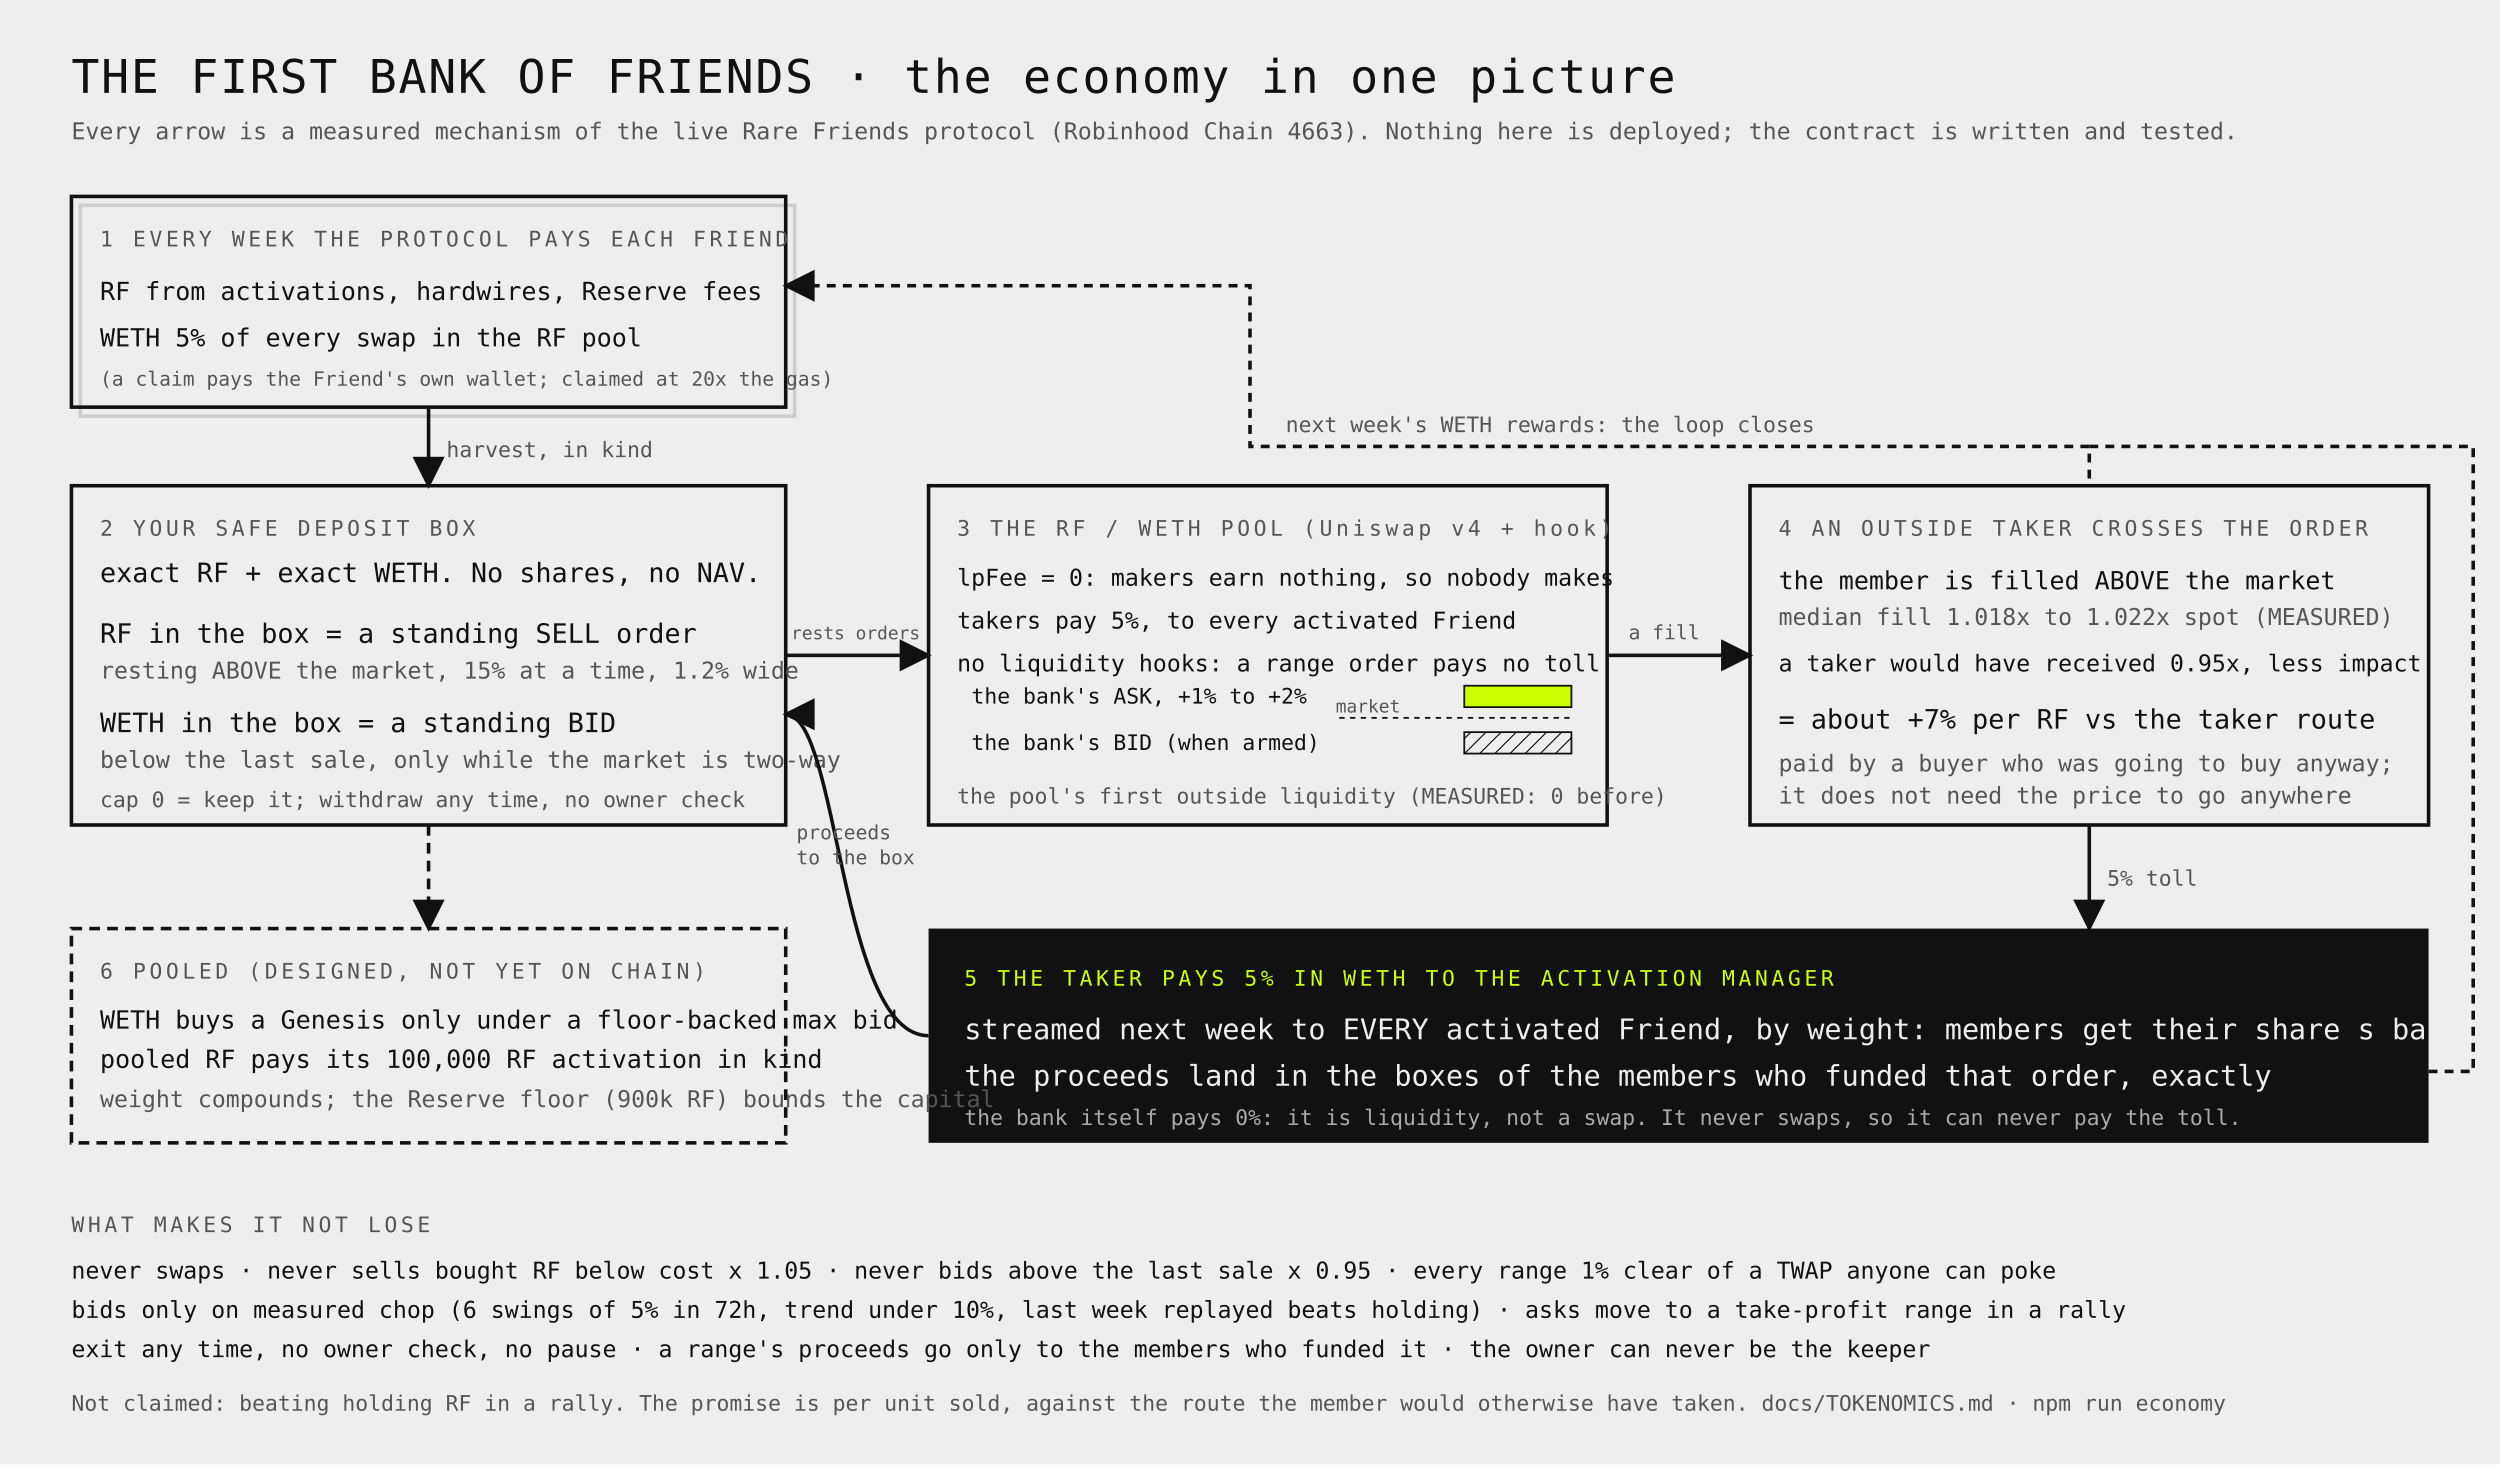
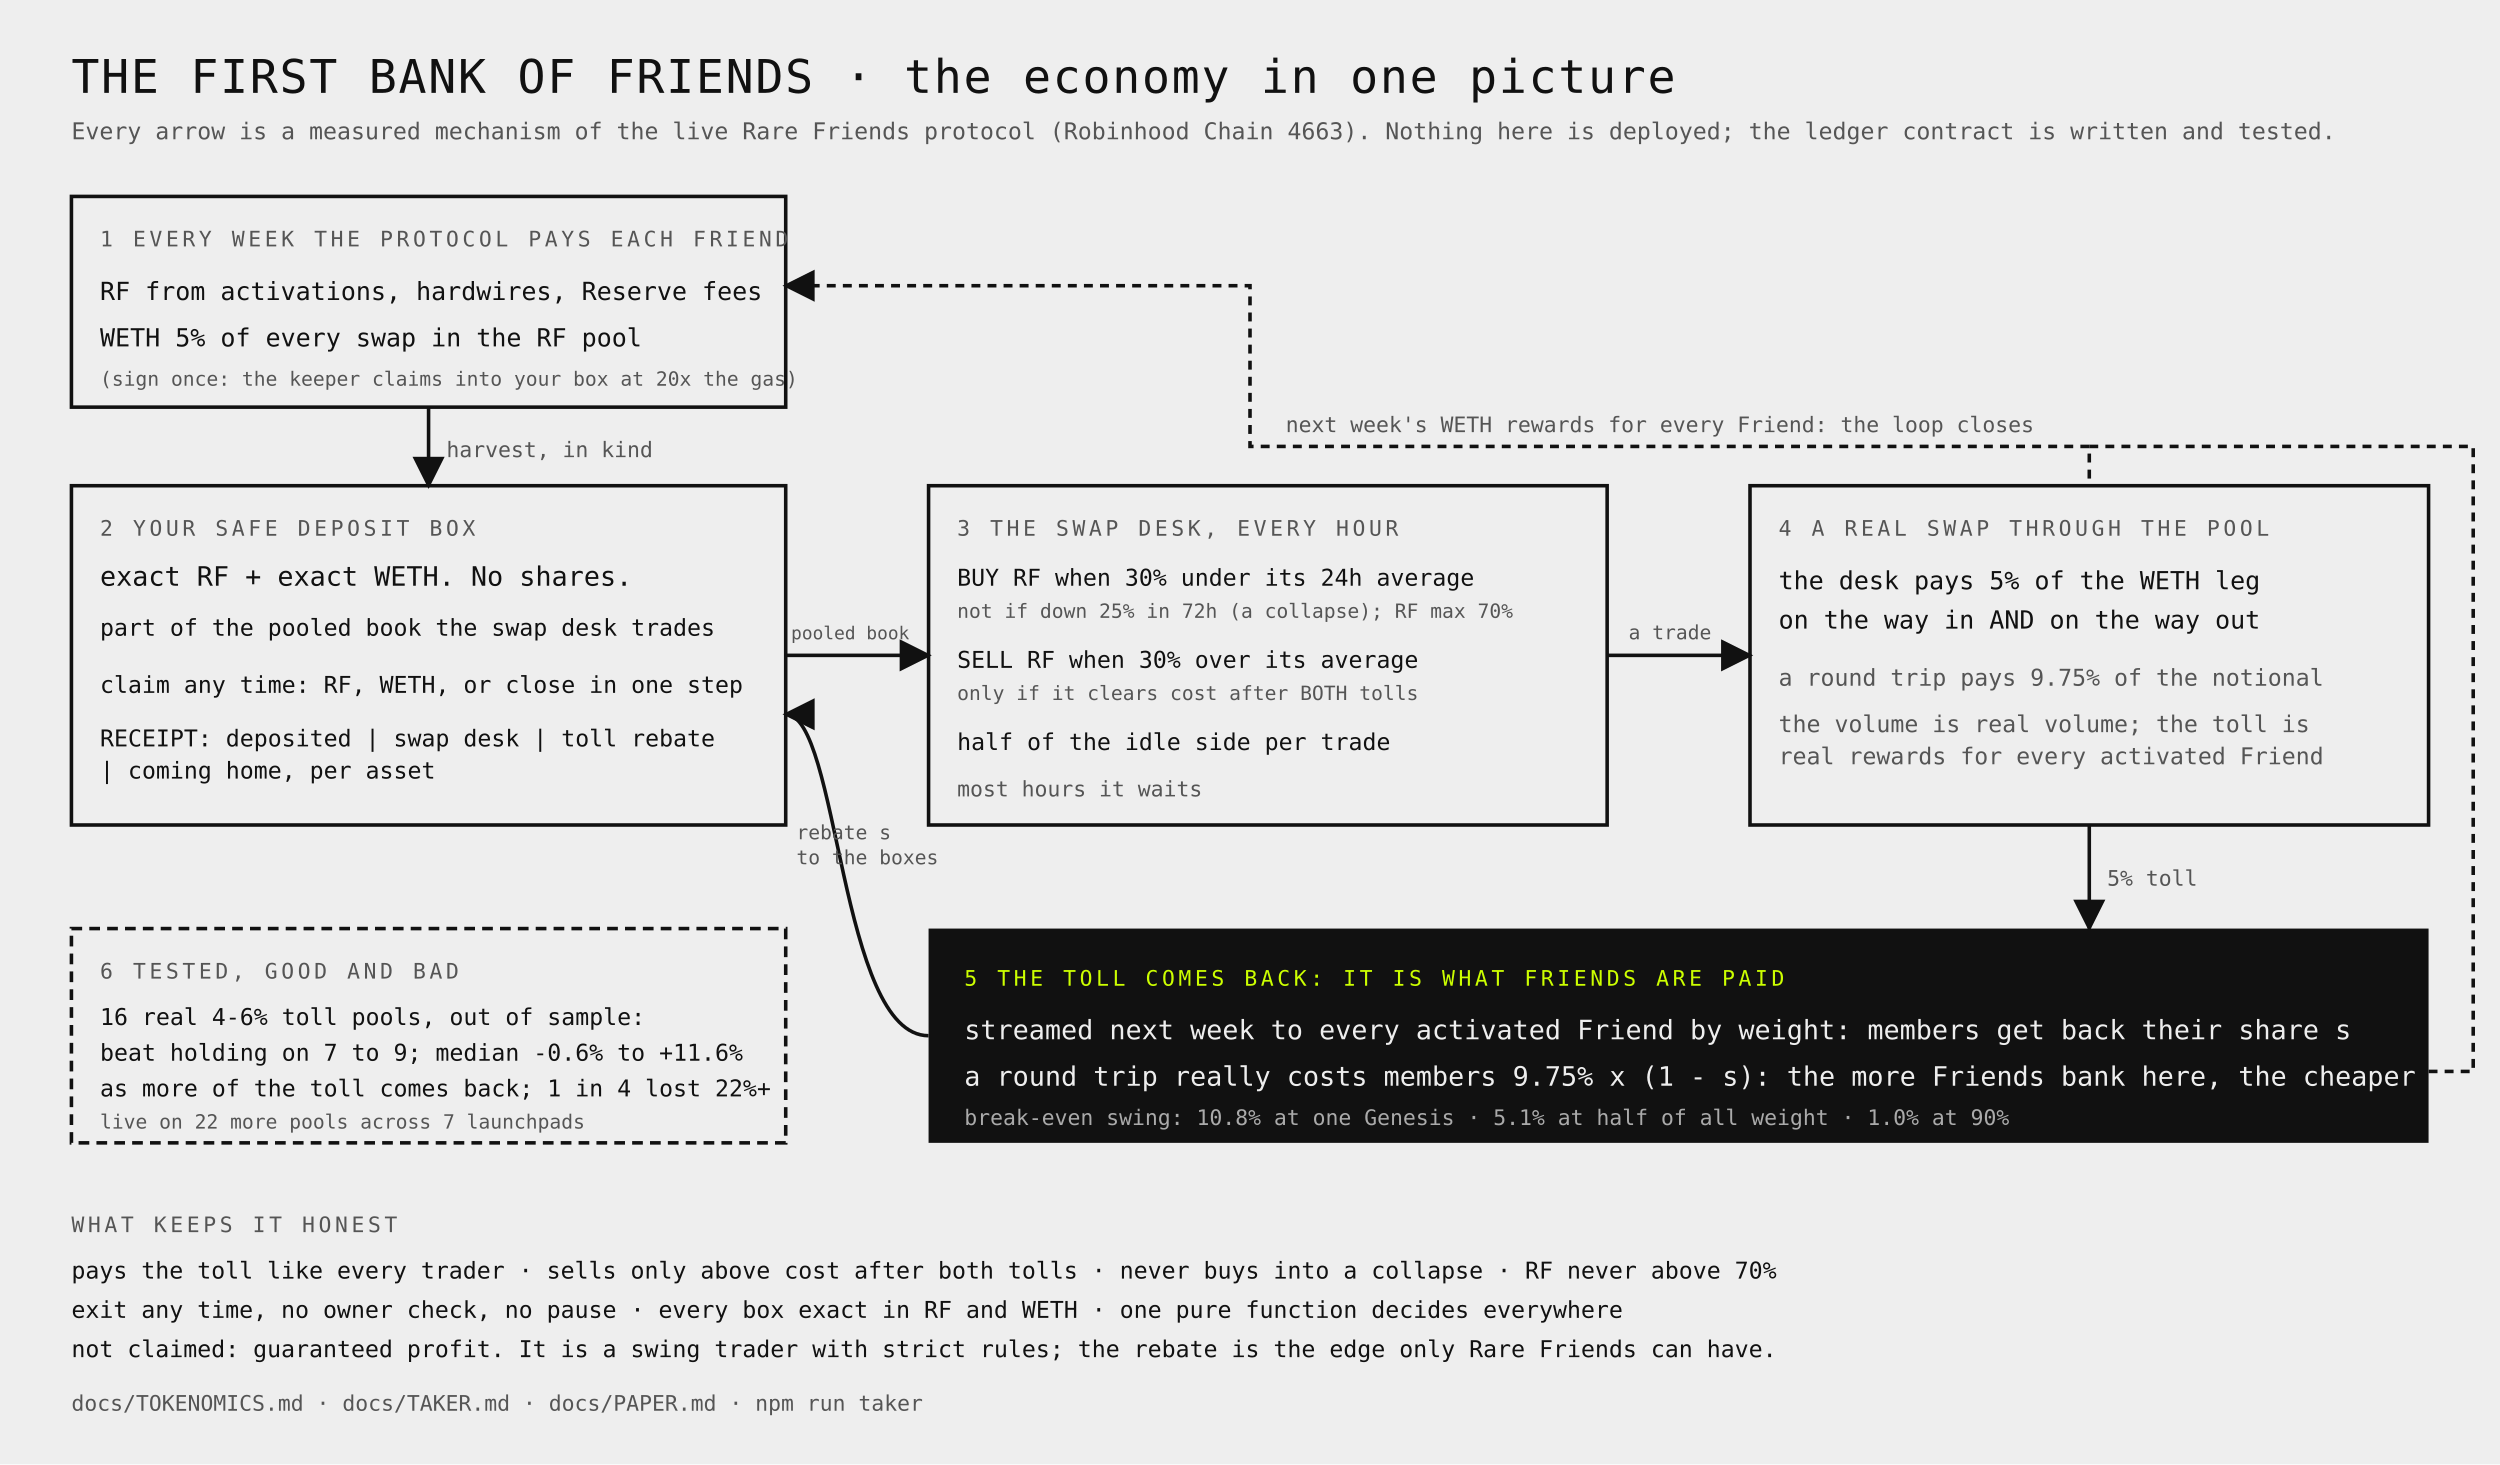
<svg xmlns="http://www.w3.org/2000/svg" width="1400" height="820" viewBox="0 0 1400 820" font-family="ui-monospace, SFMono-Regular, Menlo, Consolas, monospace">
  <defs>
    <marker id="a" viewBox="0 0 10 10" refX="9" refY="5" markerWidth="9" markerHeight="9" orient="auto-start-reverse">
      <path d="M0,0 L10,5 L0,10 z" fill="#111" />
    </marker>
-     <pattern id="hatch" width="6" height="6" patternUnits="userSpaceOnUse" patternTransform="rotate(45)">
-       <line x1="0" y1="0" x2="0" y2="6" stroke="#111" stroke-width="1.2" />
-     </pattern>
  </defs>
  <rect width="1400" height="820" fill="#eeeeee" />
  <text x="40" y="52" font-size="26" fill="#111" letter-spacing="1">THE FIRST BANK OF FRIENDS · the economy in one picture</text>
-   <text x="40" y="78" font-size="13" fill="#555">Every arrow is a measured mechanism of the live Rare Friends protocol (Robinhood Chain 4663). Nothing here is deployed; the contract is written and tested.</text>
+   <text x="40" y="78" font-size="13" fill="#555">Every arrow is a measured mechanism of the live Rare Friends protocol (Robinhood Chain 4663). Nothing here is deployed; the ledger contract is written and tested.</text>
  <g transform="translate(40,110)">
-     <rect x="0" y="0" width="400" height="118" fill="#eee" stroke="#111" stroke-width="2" />
-     <rect x="5" y="5" width="400" height="118" fill="none" stroke="#111" stroke-width="2" opacity="0.15" />
+     <rect width="400" height="118" fill="#eee" stroke="#111" stroke-width="2" />
    <text x="16" y="28" font-size="12" fill="#555" letter-spacing="2">1  EVERY WEEK THE PROTOCOL PAYS EACH FRIEND</text>
    <text x="16" y="58" font-size="14" fill="#111">RF    from activations, hardwires, Reserve fees</text>
    <text x="16" y="84" font-size="14" fill="#111">WETH  5% of every swap in the RF pool</text>
-     <text x="16" y="106" font-size="11" fill="#555">(a claim pays the Friend's own wallet; claimed at 20x the gas)</text>
+     <text x="16" y="106" font-size="11" fill="#555">(sign once: the keeper claims into your box at 20x the gas)</text>
  </g>
  <g transform="translate(40,272)">
-     <rect x="0" y="0" width="400" height="190" fill="#eee" stroke="#111" stroke-width="2" />
+     <rect width="400" height="190" fill="#eee" stroke="#111" stroke-width="2" />
    <text x="16" y="28" font-size="12" fill="#555" letter-spacing="2">2  YOUR SAFE DEPOSIT BOX</text>
-     <text x="16" y="54" font-size="15" fill="#111">exact RF + exact WETH. No shares, no NAV.</text>
-     <text x="16" y="88" font-size="15" fill="#111">RF in the box   = a standing SELL order</text>
-     <text x="16" y="108" font-size="13" fill="#555">resting ABOVE the market, 15% at a time, 1.2% wide</text>
-     <text x="16" y="138" font-size="15" fill="#111">WETH in the box = a standing BID</text>
-     <text x="16" y="158" font-size="13" fill="#555">below the last sale, only while the market is two-way</text>
-     <text x="16" y="180" font-size="12" fill="#555">cap 0 = keep it; withdraw any time, no owner check</text>
+     <text x="16" y="56" font-size="15" fill="#111">exact RF + exact WETH. No shares.</text>
+     <text x="16" y="84" font-size="13" fill="#111">part of the pooled book the swap desk trades</text>
+     <text x="16" y="116" font-size="13" fill="#111">claim any time: RF, WETH, or close in one step</text>
+     <text x="16" y="146" font-size="13" fill="#111">RECEIPT: deposited | swap desk | toll rebate</text>
+     <text x="16" y="164" font-size="13" fill="#111">         | coming home, per asset</text>
  </g>
  <g transform="translate(520,272)">
-     <rect x="0" y="0" width="380" height="190" fill="#eee" stroke="#111" stroke-width="2" />
-     <text x="16" y="28" font-size="12" fill="#555" letter-spacing="2">3  THE RF / WETH POOL (Uniswap v4 + hook)</text>
-     <text x="16" y="56" font-size="13" fill="#111">lpFee = 0: makers earn nothing, so nobody makes</text>
-     <text x="16" y="80" font-size="13" fill="#111">takers pay 5%, to every activated Friend</text>
-     <text x="16" y="104" font-size="13" fill="#111">no liquidity hooks: a range order pays no toll</text>
-     <line x1="230" y1="130" x2="360" y2="130" stroke="#111" stroke-width="1" stroke-dasharray="3 3" />
-     <text x="228" y="127" font-size="10" fill="#555">market</text>
-     <rect x="300" y="112" width="60" height="12" fill="#ccff00" stroke="#111" />
-     <text x="24" y="122" font-size="12" fill="#111">the bank's ASK, +1% to +2%</text>
-     <rect x="300" y="138" width="60" height="12" fill="url(#hatch)" stroke="#111" />
-     <text x="24" y="148" font-size="12" fill="#111">the bank's BID (when armed)</text>
-     <text x="16" y="178" font-size="12" fill="#555">the pool's first outside liquidity (MEASURED: 0 before)</text>
+     <rect width="380" height="190" fill="#eee" stroke="#111" stroke-width="2" />
+     <text x="16" y="28" font-size="12" fill="#555" letter-spacing="2">3  THE SWAP DESK, EVERY HOUR</text>
+     <text x="16" y="56" font-size="13" fill="#111">BUY RF when 30% under its 24h average</text>
+     <text x="16" y="74" font-size="11" fill="#555">   not if down 25% in 72h (a collapse); RF max 70%</text>
+     <text x="16" y="102" font-size="13" fill="#111">SELL RF when 30% over its average</text>
+     <text x="16" y="120" font-size="11" fill="#555">   only if it clears cost after BOTH tolls</text>
+     <text x="16" y="148" font-size="13" fill="#111">half of the idle side per trade</text>
+     <text x="16" y="174" font-size="12" fill="#555">most hours it waits</text>
  </g>
  <g transform="translate(980,272)">
-     <rect x="0" y="0" width="380" height="190" fill="#eee" stroke="#111" stroke-width="2" />
-     <text x="16" y="28" font-size="12" fill="#555" letter-spacing="2">4  AN OUTSIDE TAKER CROSSES THE ORDER</text>
-     <text x="16" y="58" font-size="14" fill="#111">the member is filled ABOVE the market</text>
-     <text x="16" y="78" font-size="13" fill="#555">median fill 1.018x to 1.022x spot (MEASURED)</text>
-     <text x="16" y="104" font-size="13" fill="#111">a taker would have received 0.95x, less impact</text>
-     <text x="16" y="136" font-size="15" fill="#111">= about +7% per RF vs the taker route</text>
-     <text x="16" y="160" font-size="13" fill="#555">paid by a buyer who was going to buy anyway;</text>
-     <text x="16" y="178" font-size="13" fill="#555">it does not need the price to go anywhere</text>
+     <rect width="380" height="190" fill="#eee" stroke="#111" stroke-width="2" />
+     <text x="16" y="28" font-size="12" fill="#555" letter-spacing="2">4  A REAL SWAP THROUGH THE POOL</text>
+     <text x="16" y="58" font-size="14" fill="#111">the desk pays 5% of the WETH leg</text>
+     <text x="16" y="80" font-size="14" fill="#111">on the way in AND on the way out</text>
+     <text x="16" y="112" font-size="13" fill="#555">a round trip pays 9.75% of the notional</text>
+     <text x="16" y="138" font-size="13" fill="#555">the volume is real volume; the toll is</text>
+     <text x="16" y="156" font-size="13" fill="#555">real rewards for every activated Friend</text>
  </g>
  <g transform="translate(520,520)">
-     <rect x="0" y="0" width="840" height="120" fill="#111" />
-     <text x="20" y="32" font-size="12" fill="#ccff00" letter-spacing="2">5  THE TAKER PAYS 5% IN WETH TO THE ACTIVATION MANAGER</text>
-     <text x="20" y="62" font-size="16" fill="#eee">streamed next week to EVERY activated Friend, by weight: members get their share s back</text>
-     <text x="20" y="88" font-size="16" fill="#eee">the proceeds land in the boxes of the members who funded that order, exactly</text>
-     <text x="20" y="110" font-size="12" fill="#aaa">the bank itself pays 0%: it is liquidity, not a swap. It never swaps, so it can never pay the toll.</text>
+     <rect width="840" height="120" fill="#111" />
+     <text x="20" y="32" font-size="12" fill="#ccff00" letter-spacing="2">5  THE TOLL COMES BACK: IT IS WHAT FRIENDS ARE PAID</text>
+     <text x="20" y="62" font-size="15" fill="#eee">streamed next week to every activated Friend by weight: members get back their share s</text>
+     <text x="20" y="88" font-size="15" fill="#eee">a round trip really costs members 9.75% x (1 - s): the more Friends bank here, the cheaper</text>
+     <text x="20" y="110" font-size="12" fill="#aaa">break-even swing: 10.8% at one Genesis · 5.1% at half of all weight · 1.0% at 90%</text>
  </g>
  <g transform="translate(40,520)">
-     <rect x="0" y="0" width="400" height="120" fill="#eee" stroke="#111" stroke-width="2" stroke-dasharray="6 4" />
-     <text x="16" y="28" font-size="12" fill="#555" letter-spacing="2">6  POOLED (DESIGNED, NOT YET ON CHAIN)</text>
-     <text x="16" y="56" font-size="14" fill="#111">WETH buys a Genesis only under a floor-backed max bid</text>
-     <text x="16" y="78" font-size="14" fill="#111">pooled RF pays its 100,000 RF activation in kind</text>
-     <text x="16" y="100" font-size="13" fill="#555">weight compounds; the Reserve floor (900k RF) bounds the capital</text>
+     <rect width="400" height="120" fill="#eee" stroke="#111" stroke-width="2" stroke-dasharray="6 4" />
+     <text x="16" y="28" font-size="12" fill="#555" letter-spacing="2">6  TESTED, GOOD AND BAD</text>
+     <text x="16" y="54" font-size="13" fill="#111">16 real 4-6% toll pools, out of sample:</text>
+     <text x="16" y="74" font-size="13" fill="#111">beat holding on 7 to 9; median -0.6% to +11.6%</text>
+     <text x="16" y="94" font-size="13" fill="#111">as more of the toll comes back; 1 in 4 lost 22%+</text>
+     <text x="16" y="112" font-size="11" fill="#555">live on 22 more pools across 7 launchpads</text>
  </g>
  <line x1="240" y1="228" x2="240" y2="272" stroke="#111" stroke-width="2" marker-end="url(#a)" />
  <text x="250" y="256" font-size="12" fill="#555">harvest, in kind</text>
  <line x1="440" y1="367" x2="520" y2="367" stroke="#111" stroke-width="2" marker-end="url(#a)" />
-   <text x="443" y="358" font-size="10" fill="#555">rests orders</text>
+   <text x="443" y="358" font-size="10" fill="#555">pooled book</text>
  <line x1="900" y1="367" x2="980" y2="367" stroke="#111" stroke-width="2" marker-end="url(#a)" />
-   <text x="912" y="358" font-size="11" fill="#555">a fill</text>
+   <text x="912" y="358" font-size="11" fill="#555">a trade</text>
  <line x1="1170" y1="462" x2="1170" y2="520" stroke="#111" stroke-width="2" marker-end="url(#a)" />
  <text x="1180" y="496" font-size="12" fill="#555">5% toll</text>
  <path d="M 520 580 C 470 580, 470 400, 440 400" fill="none" stroke="#111" stroke-width="2" marker-end="url(#a)" />
-   <text x="446" y="470" font-size="11" fill="#555">proceeds</text>
-   <text x="446" y="484" font-size="11" fill="#555">to the box</text>
+   <text x="446" y="470" font-size="11" fill="#555">rebate s</text>
+   <text x="446" y="484" font-size="11" fill="#555">to the boxes</text>
  <path d="M 1360 600 L 1385 600 L 1385 250 L 1170 250 L 1170 272" fill="none" stroke="#111" stroke-width="2" stroke-dasharray="5 4" />
  <path d="M 1170 250 L 700 250 L 700 160 L 440 160" fill="none" stroke="#111" stroke-width="2" stroke-dasharray="5 4" marker-end="url(#a)" />
-   <text x="720" y="242" font-size="12" fill="#555">next week's WETH rewards: the loop closes</text>
-   <line x1="240" y1="462" x2="240" y2="520" stroke="#111" stroke-width="2" stroke-dasharray="6 4" marker-end="url(#a)" />
+   <text x="720" y="242" font-size="12" fill="#555">next week's WETH rewards for every Friend: the loop closes</text>
  <g transform="translate(40,672)">
-     <text x="0" y="18" font-size="12" fill="#555" letter-spacing="2">WHAT MAKES IT NOT LOSE</text>
-     <text x="0" y="44" font-size="13" fill="#111">never swaps · never sells bought RF below cost x 1.05 · never bids above the last sale x 0.95 · every range 1% clear of a TWAP anyone can poke</text>
-     <text x="0" y="66" font-size="13" fill="#111">bids only on measured chop (6 swings of 5% in 72h, trend under 10%, last week replayed beats holding) · asks move to a take-profit range in a rally</text>
-     <text x="0" y="88" font-size="13" fill="#111">exit any time, no owner check, no pause · a range's proceeds go only to the members who funded it · the owner can never be the keeper</text>
-     <text x="0" y="118" font-size="12" fill="#555">Not claimed: beating holding RF in a rally. The promise is per unit sold, against the route the member would otherwise have taken.   docs/TOKENOMICS.md · npm run economy</text>
+     <text x="0" y="18" font-size="12" fill="#555" letter-spacing="2">WHAT KEEPS IT HONEST</text>
+     <text x="0" y="44" font-size="13" fill="#111">pays the toll like every trader · sells only above cost after both tolls · never buys into a collapse · RF never above 70%</text>
+     <text x="0" y="66" font-size="13" fill="#111">exit any time, no owner check, no pause · every box exact in RF and WETH · one pure function decides everywhere</text>
+     <text x="0" y="88" font-size="13" fill="#111">not claimed: guaranteed profit. It is a swing trader with strict rules; the rebate is the edge only Rare Friends can have.</text>
+     <text x="0" y="118" font-size="12" fill="#555">docs/TOKENOMICS.md · docs/TAKER.md · docs/PAPER.md · npm run taker</text>
  </g>
</svg>
